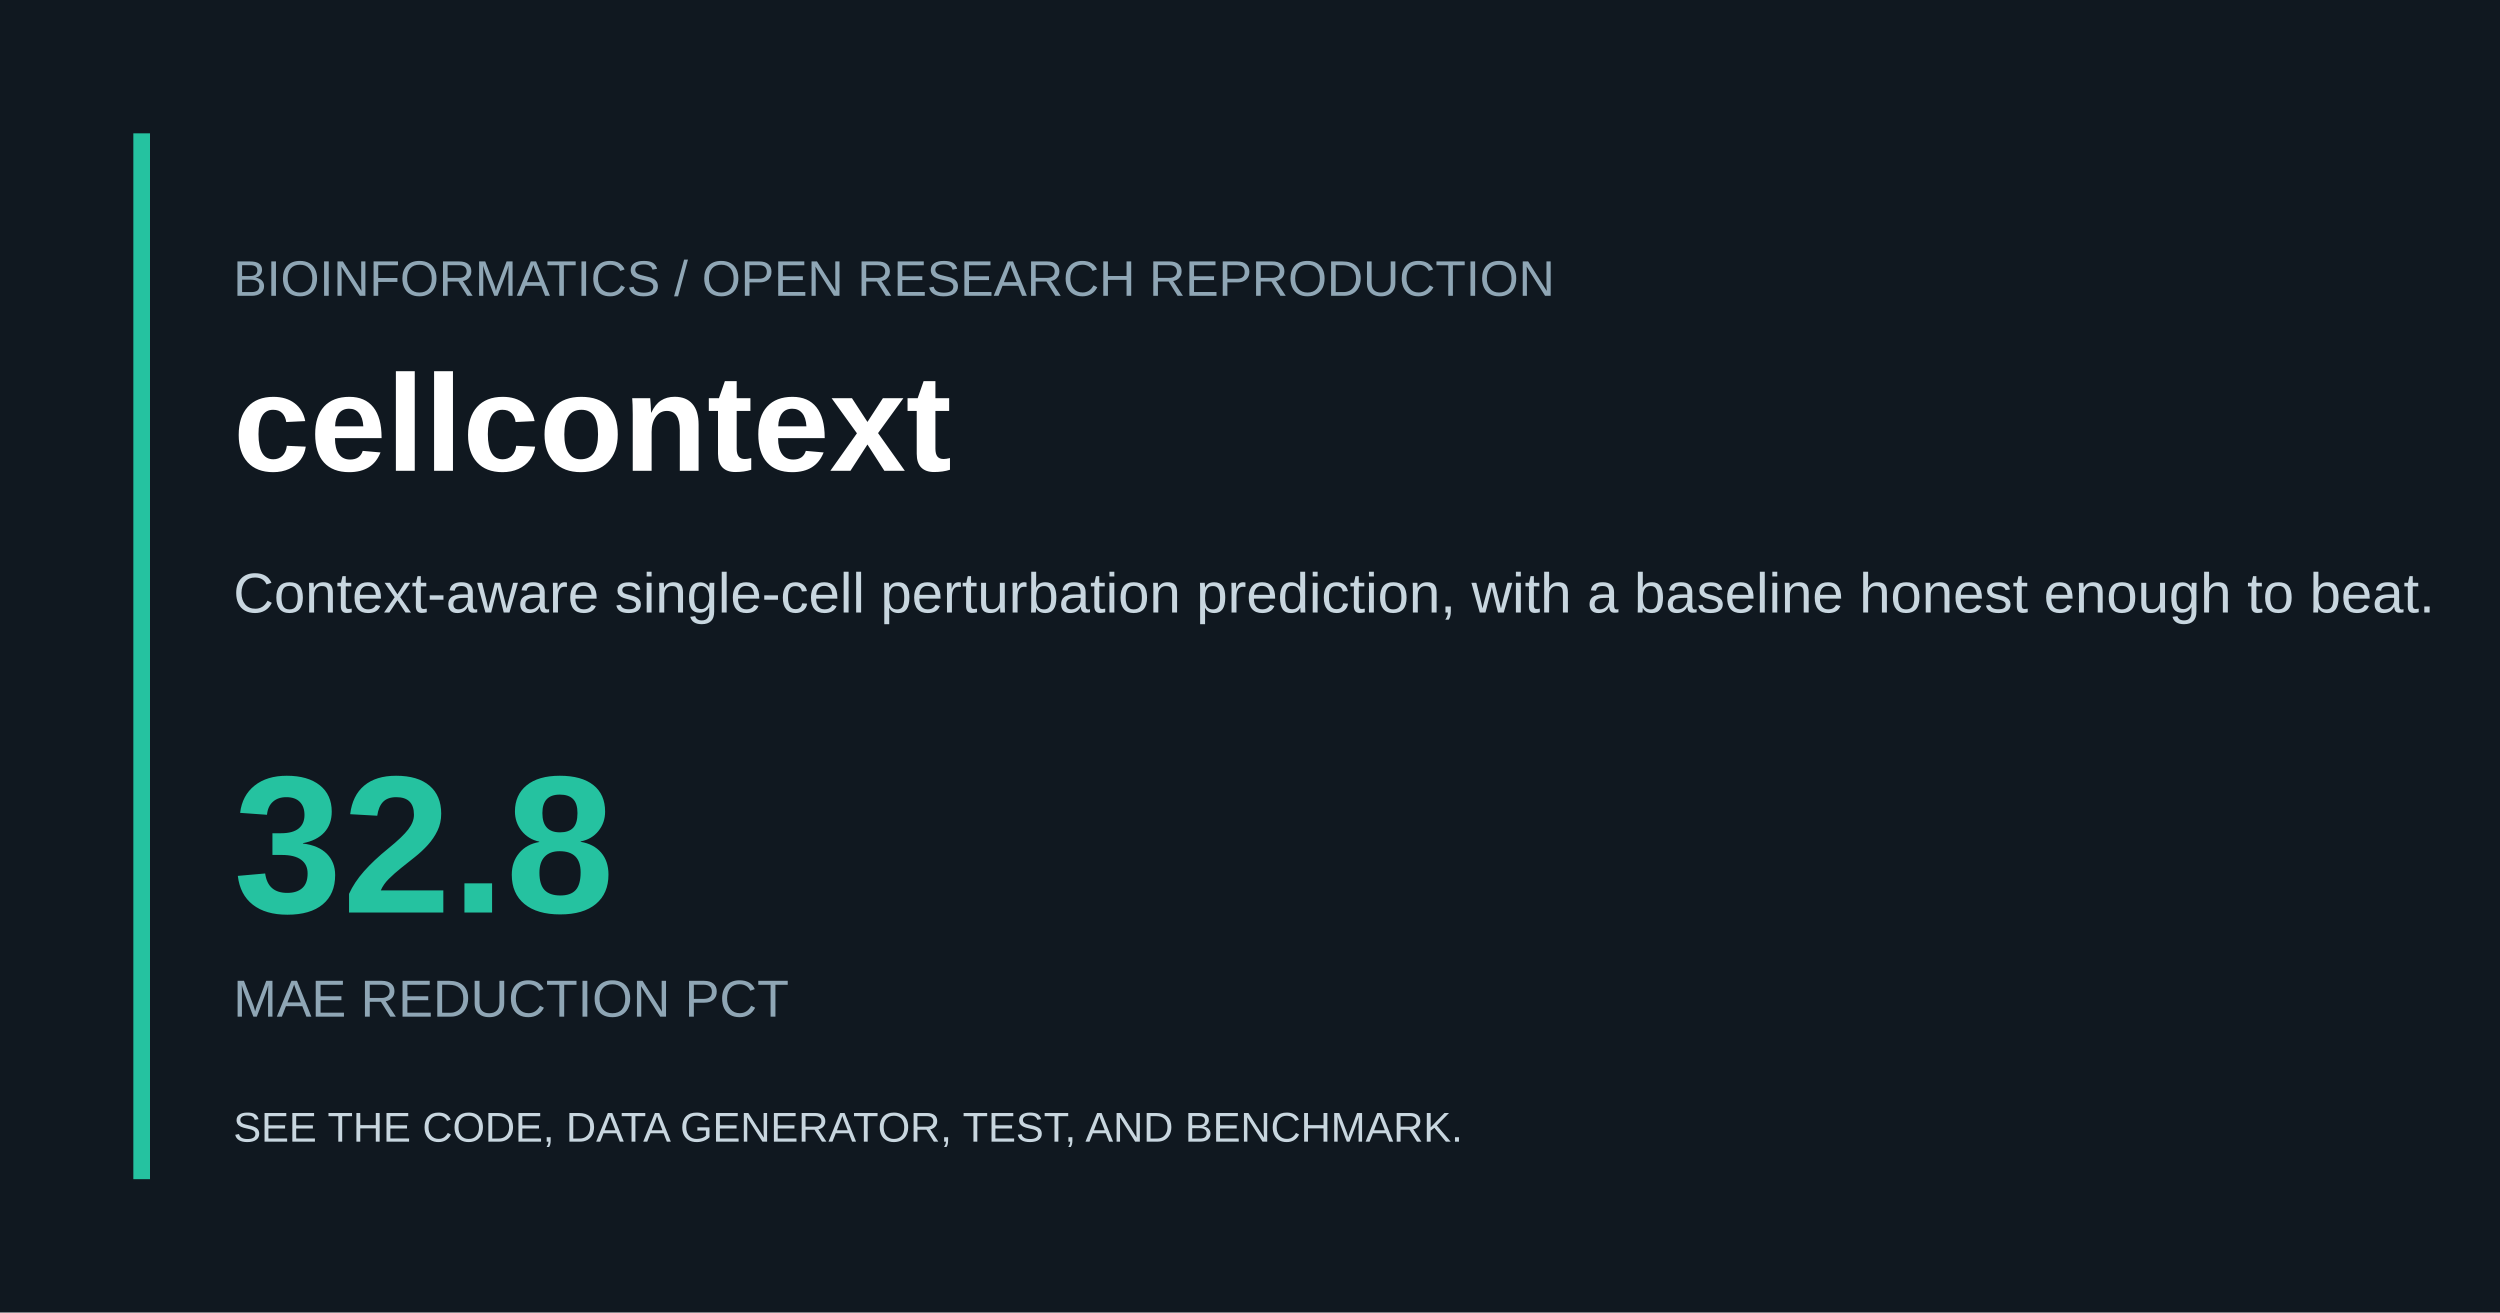
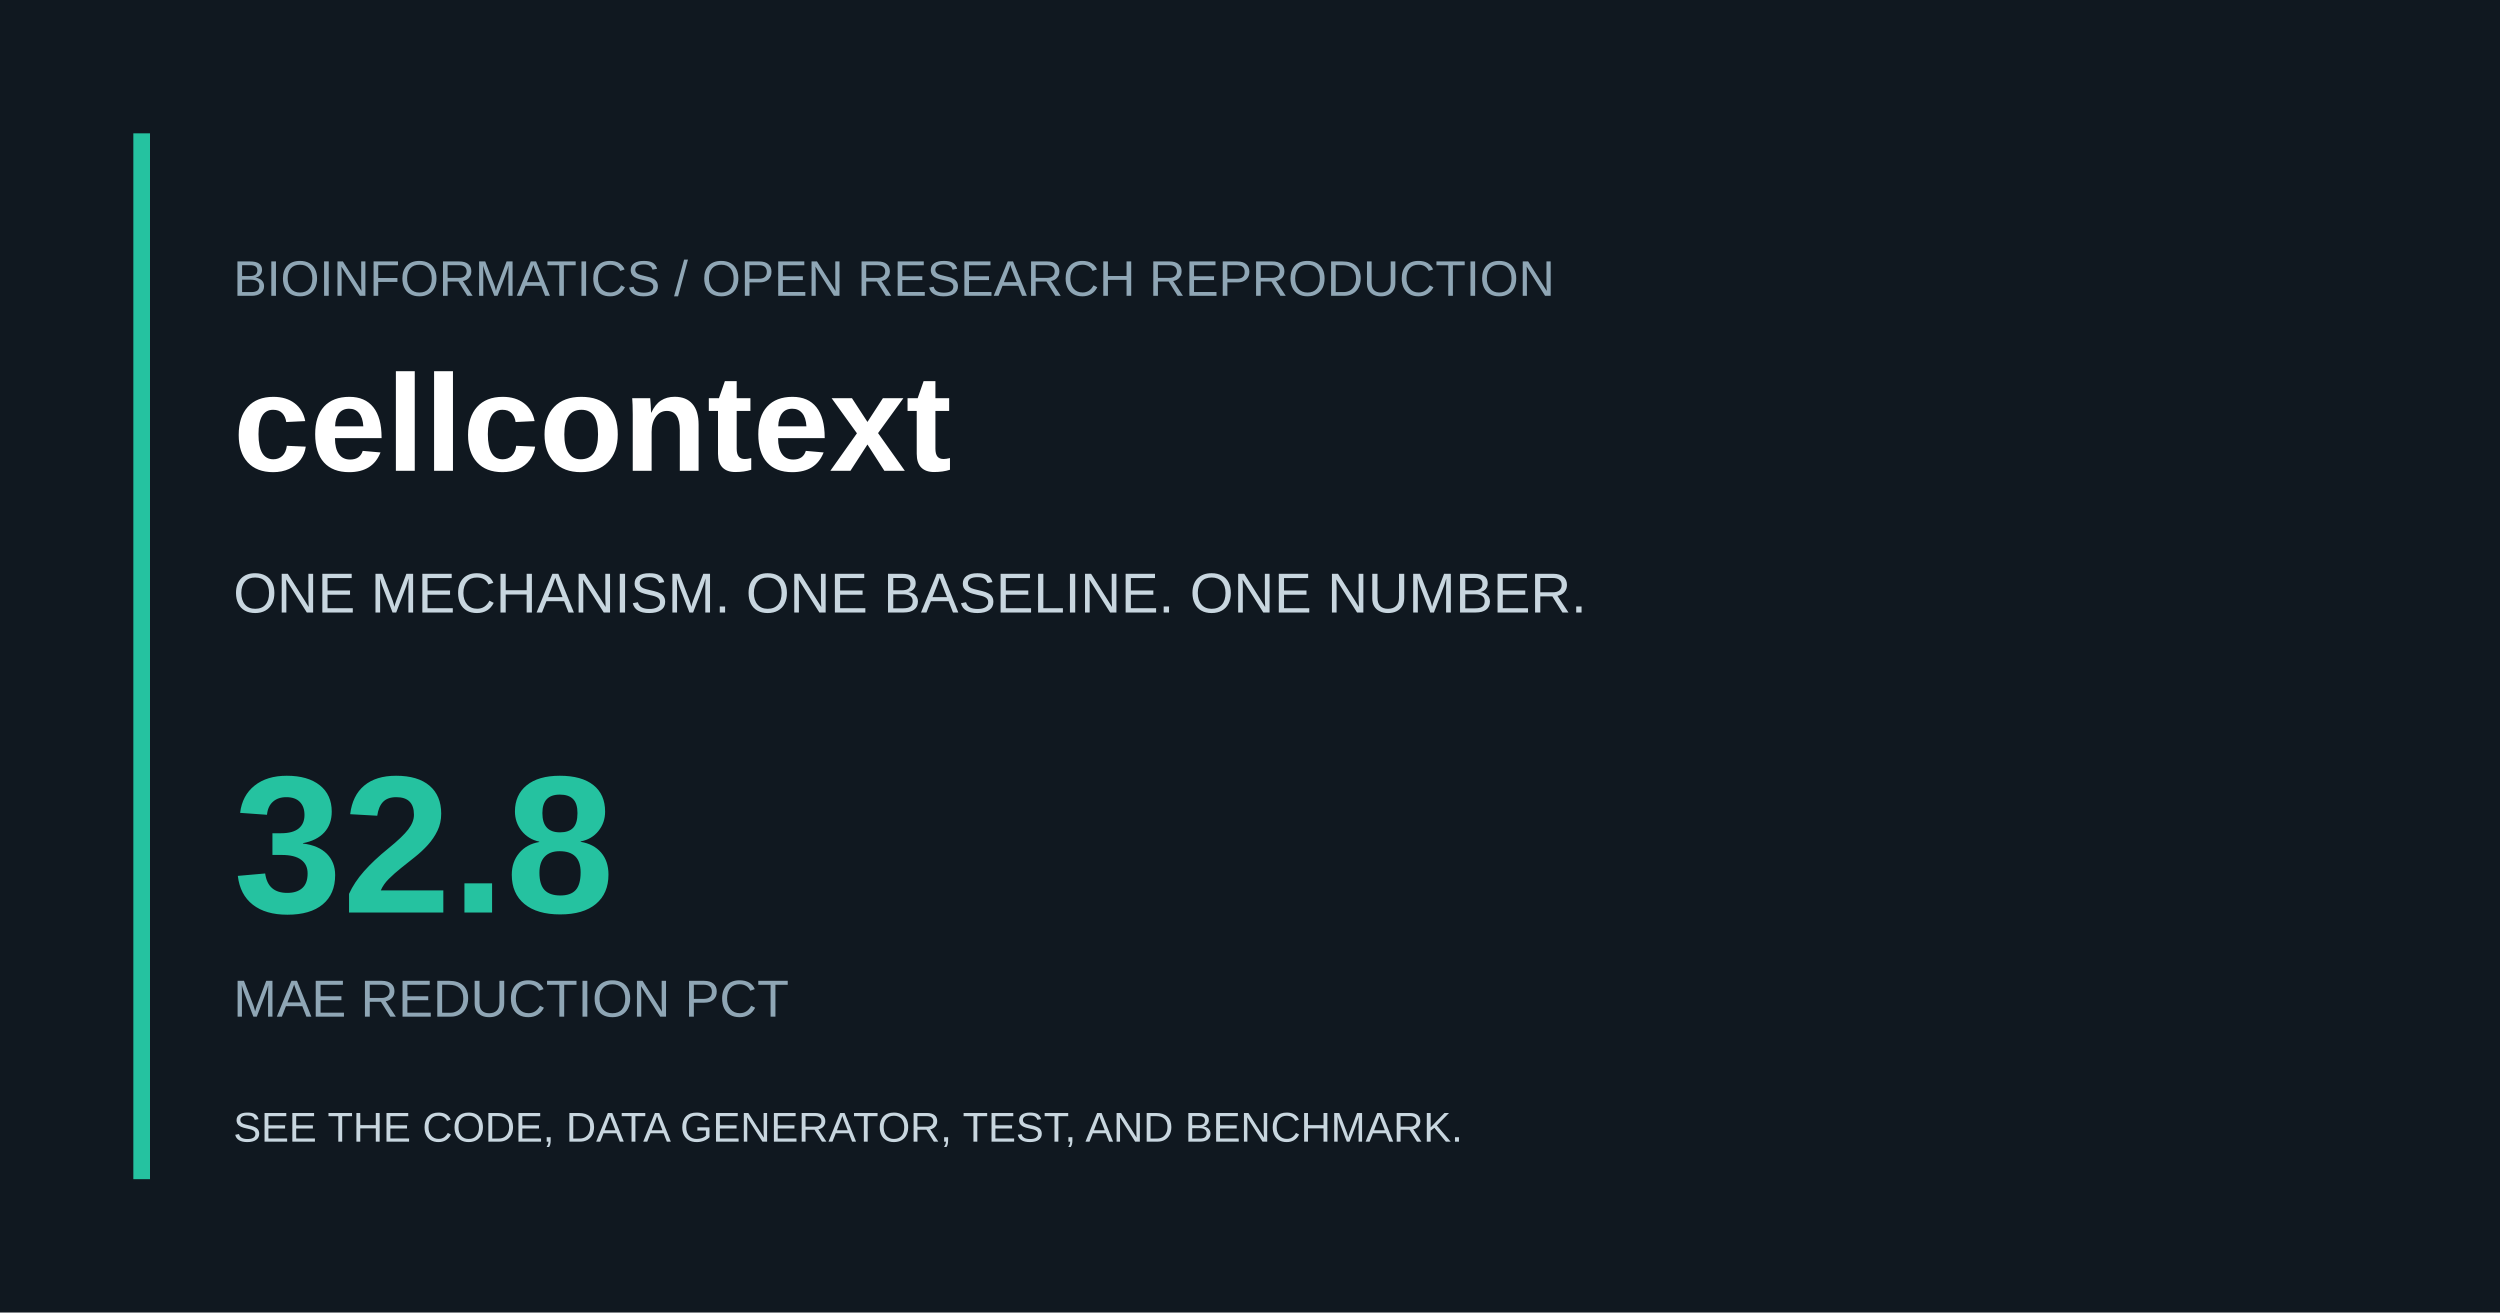
<svg xmlns="http://www.w3.org/2000/svg" width="1200" height="630" viewBox="0 0 1200 630">
  <rect width="1200" height="630" fill="#101820" />
  <rect x="64" y="64" width="8" height="502" fill="#25c2a0" />
  <text x="112" y="142" fill="#8fa6b5" font-family="Arial, sans-serif" font-size="24">BIOINFORMATICS / OPEN RESEARCH REPRODUCTION</text>
  <text x="112" y="226" fill="#ffffff" font-family="Arial, sans-serif" font-size="66" font-weight="700">cellcontext</text>
-   <text x="112" y="294" fill="#c8d6df" font-family="Arial, sans-serif" font-size="27">Context-aware single-cell perturbation prediction, with a baseline honest enough to beat.</text>
+   <text x="112" y="294" fill="#c8d6df" font-family="Arial, sans-serif" font-size="27">ONE MECHANISM. ONE BASELINE. ONE NUMBER.</text>
  <text x="112" y="438" fill="#25c2a0" font-family="Arial, sans-serif" font-size="94" font-weight="700">32.8</text>
  <text x="112" y="488" fill="#8fa6b5" font-family="Arial, sans-serif" font-size="25">MAE REDUCTION PCT</text>
  <text x="112" y="548" fill="#c8d6df" font-family="Arial, sans-serif" font-size="20">SEE THE CODE, DATA GENERATOR, TEST, AND BENCHMARK.</text>
</svg>
